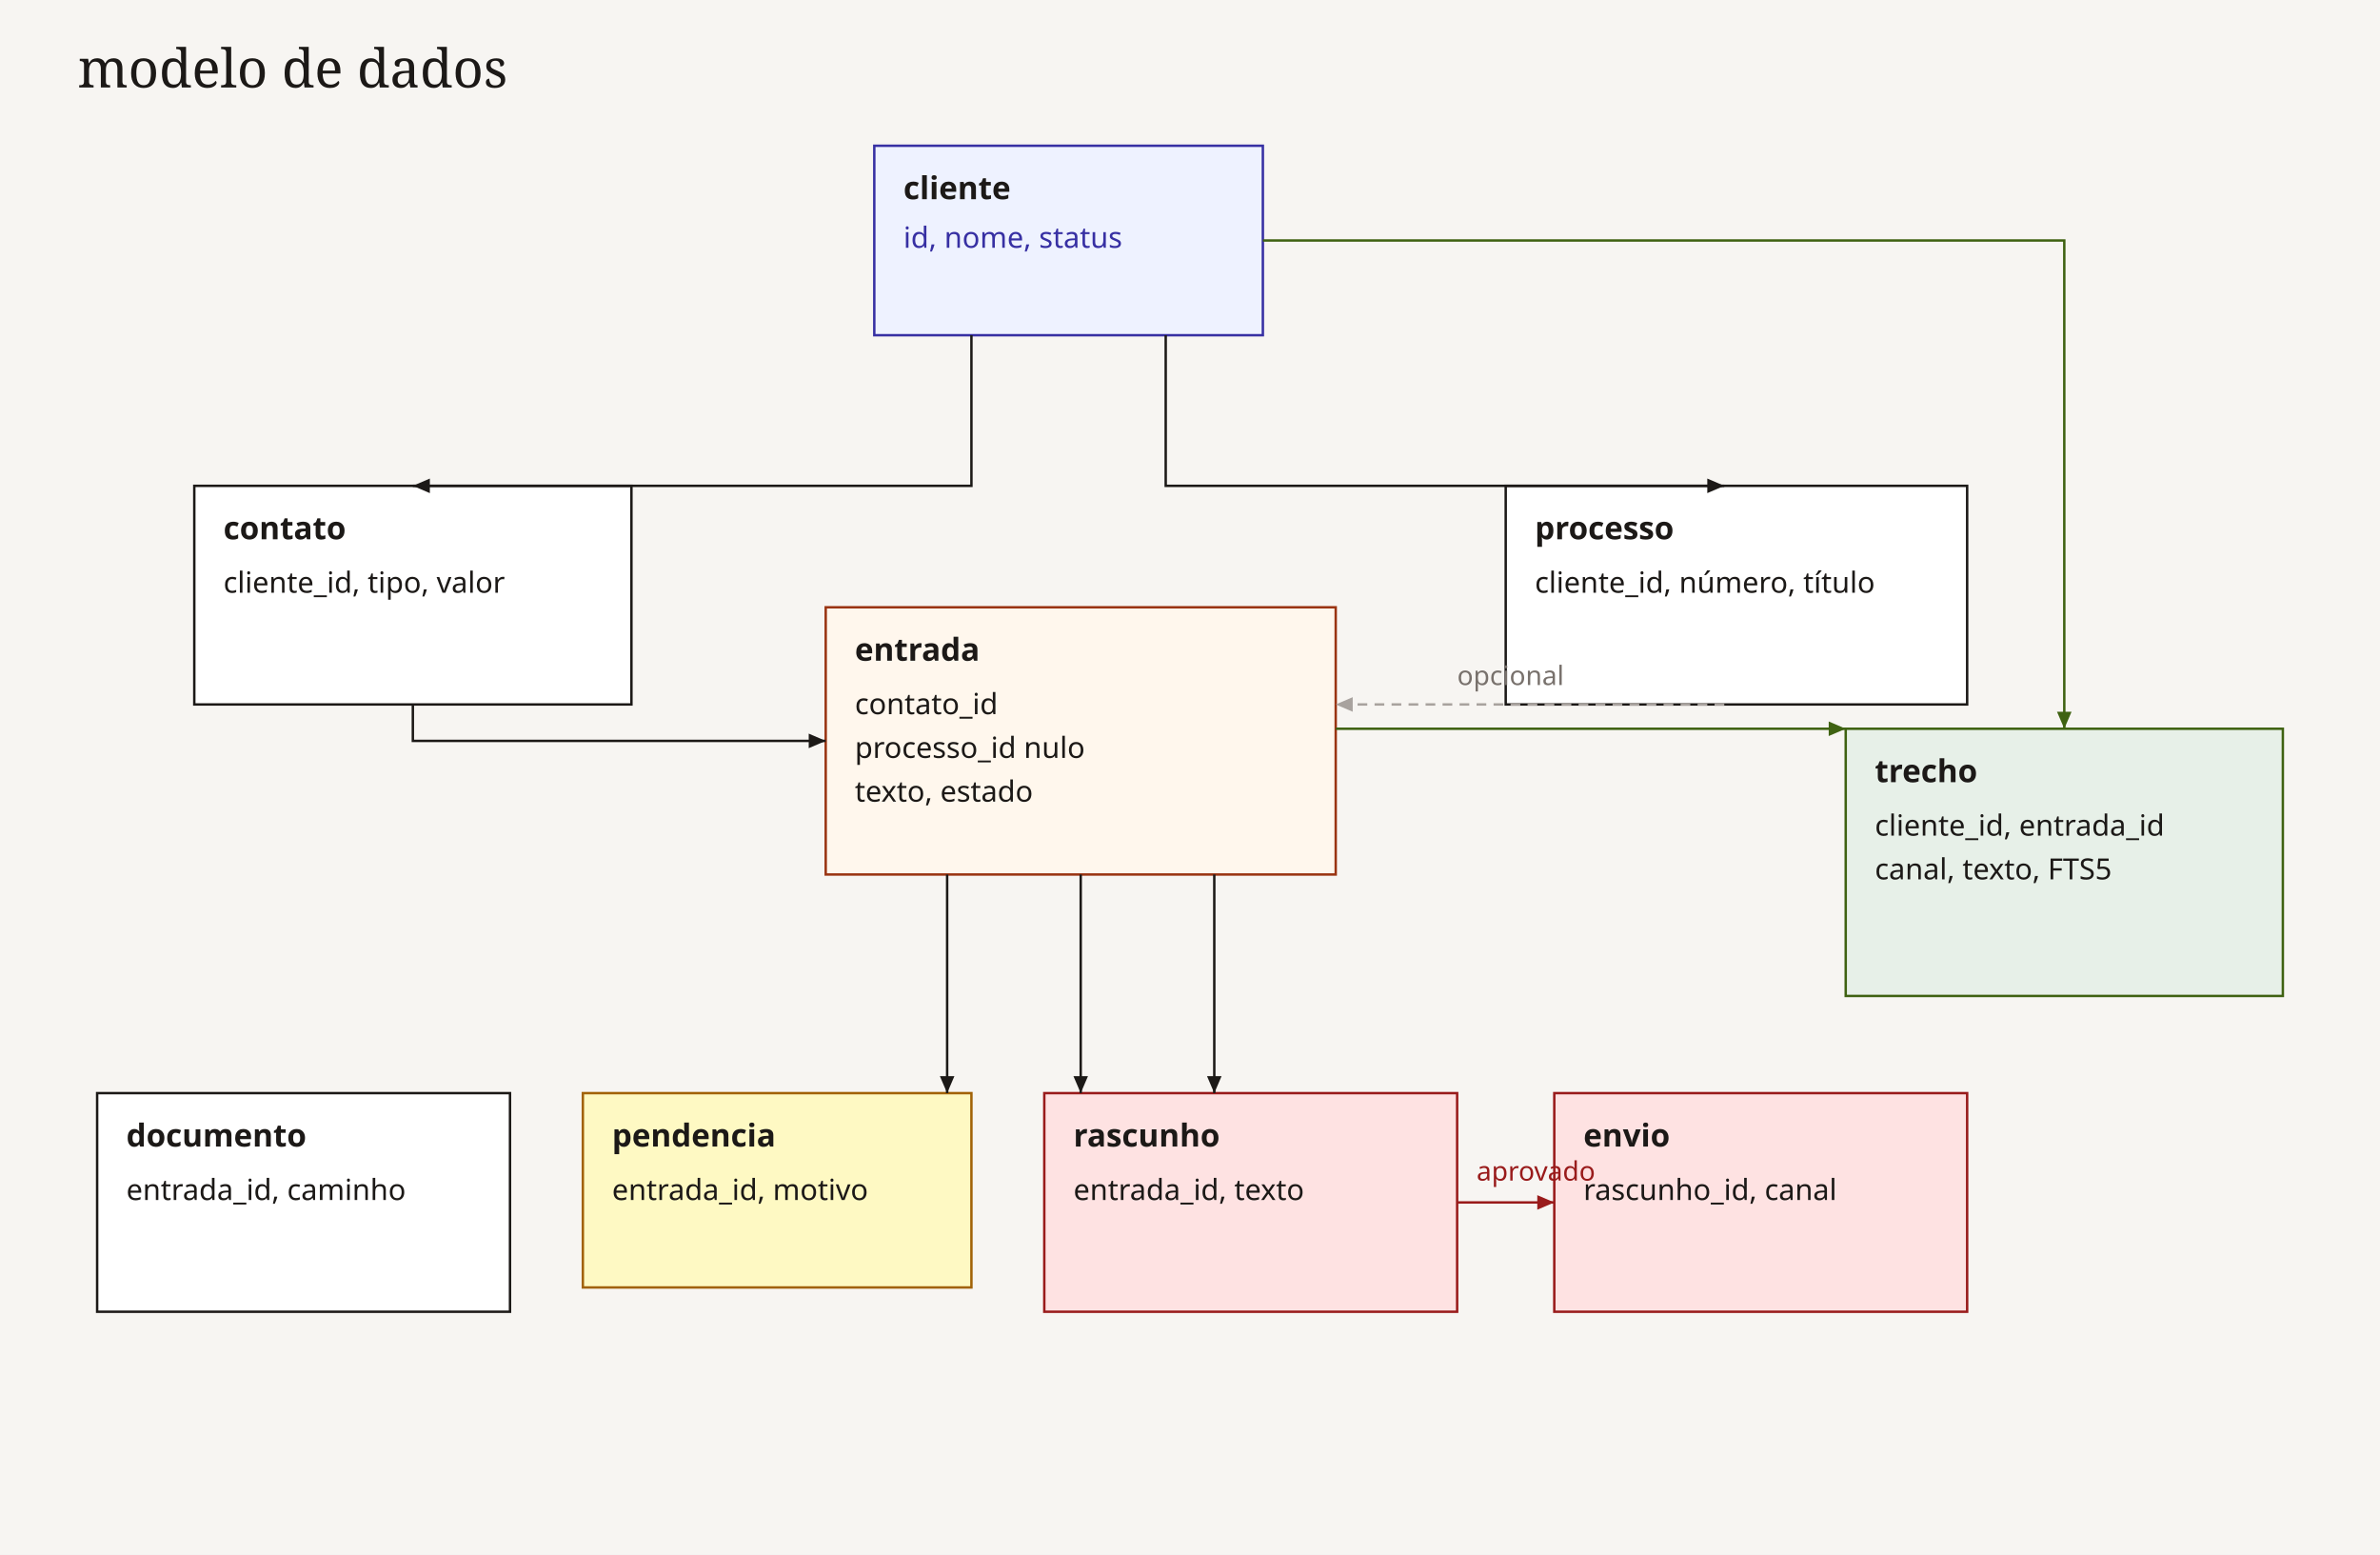
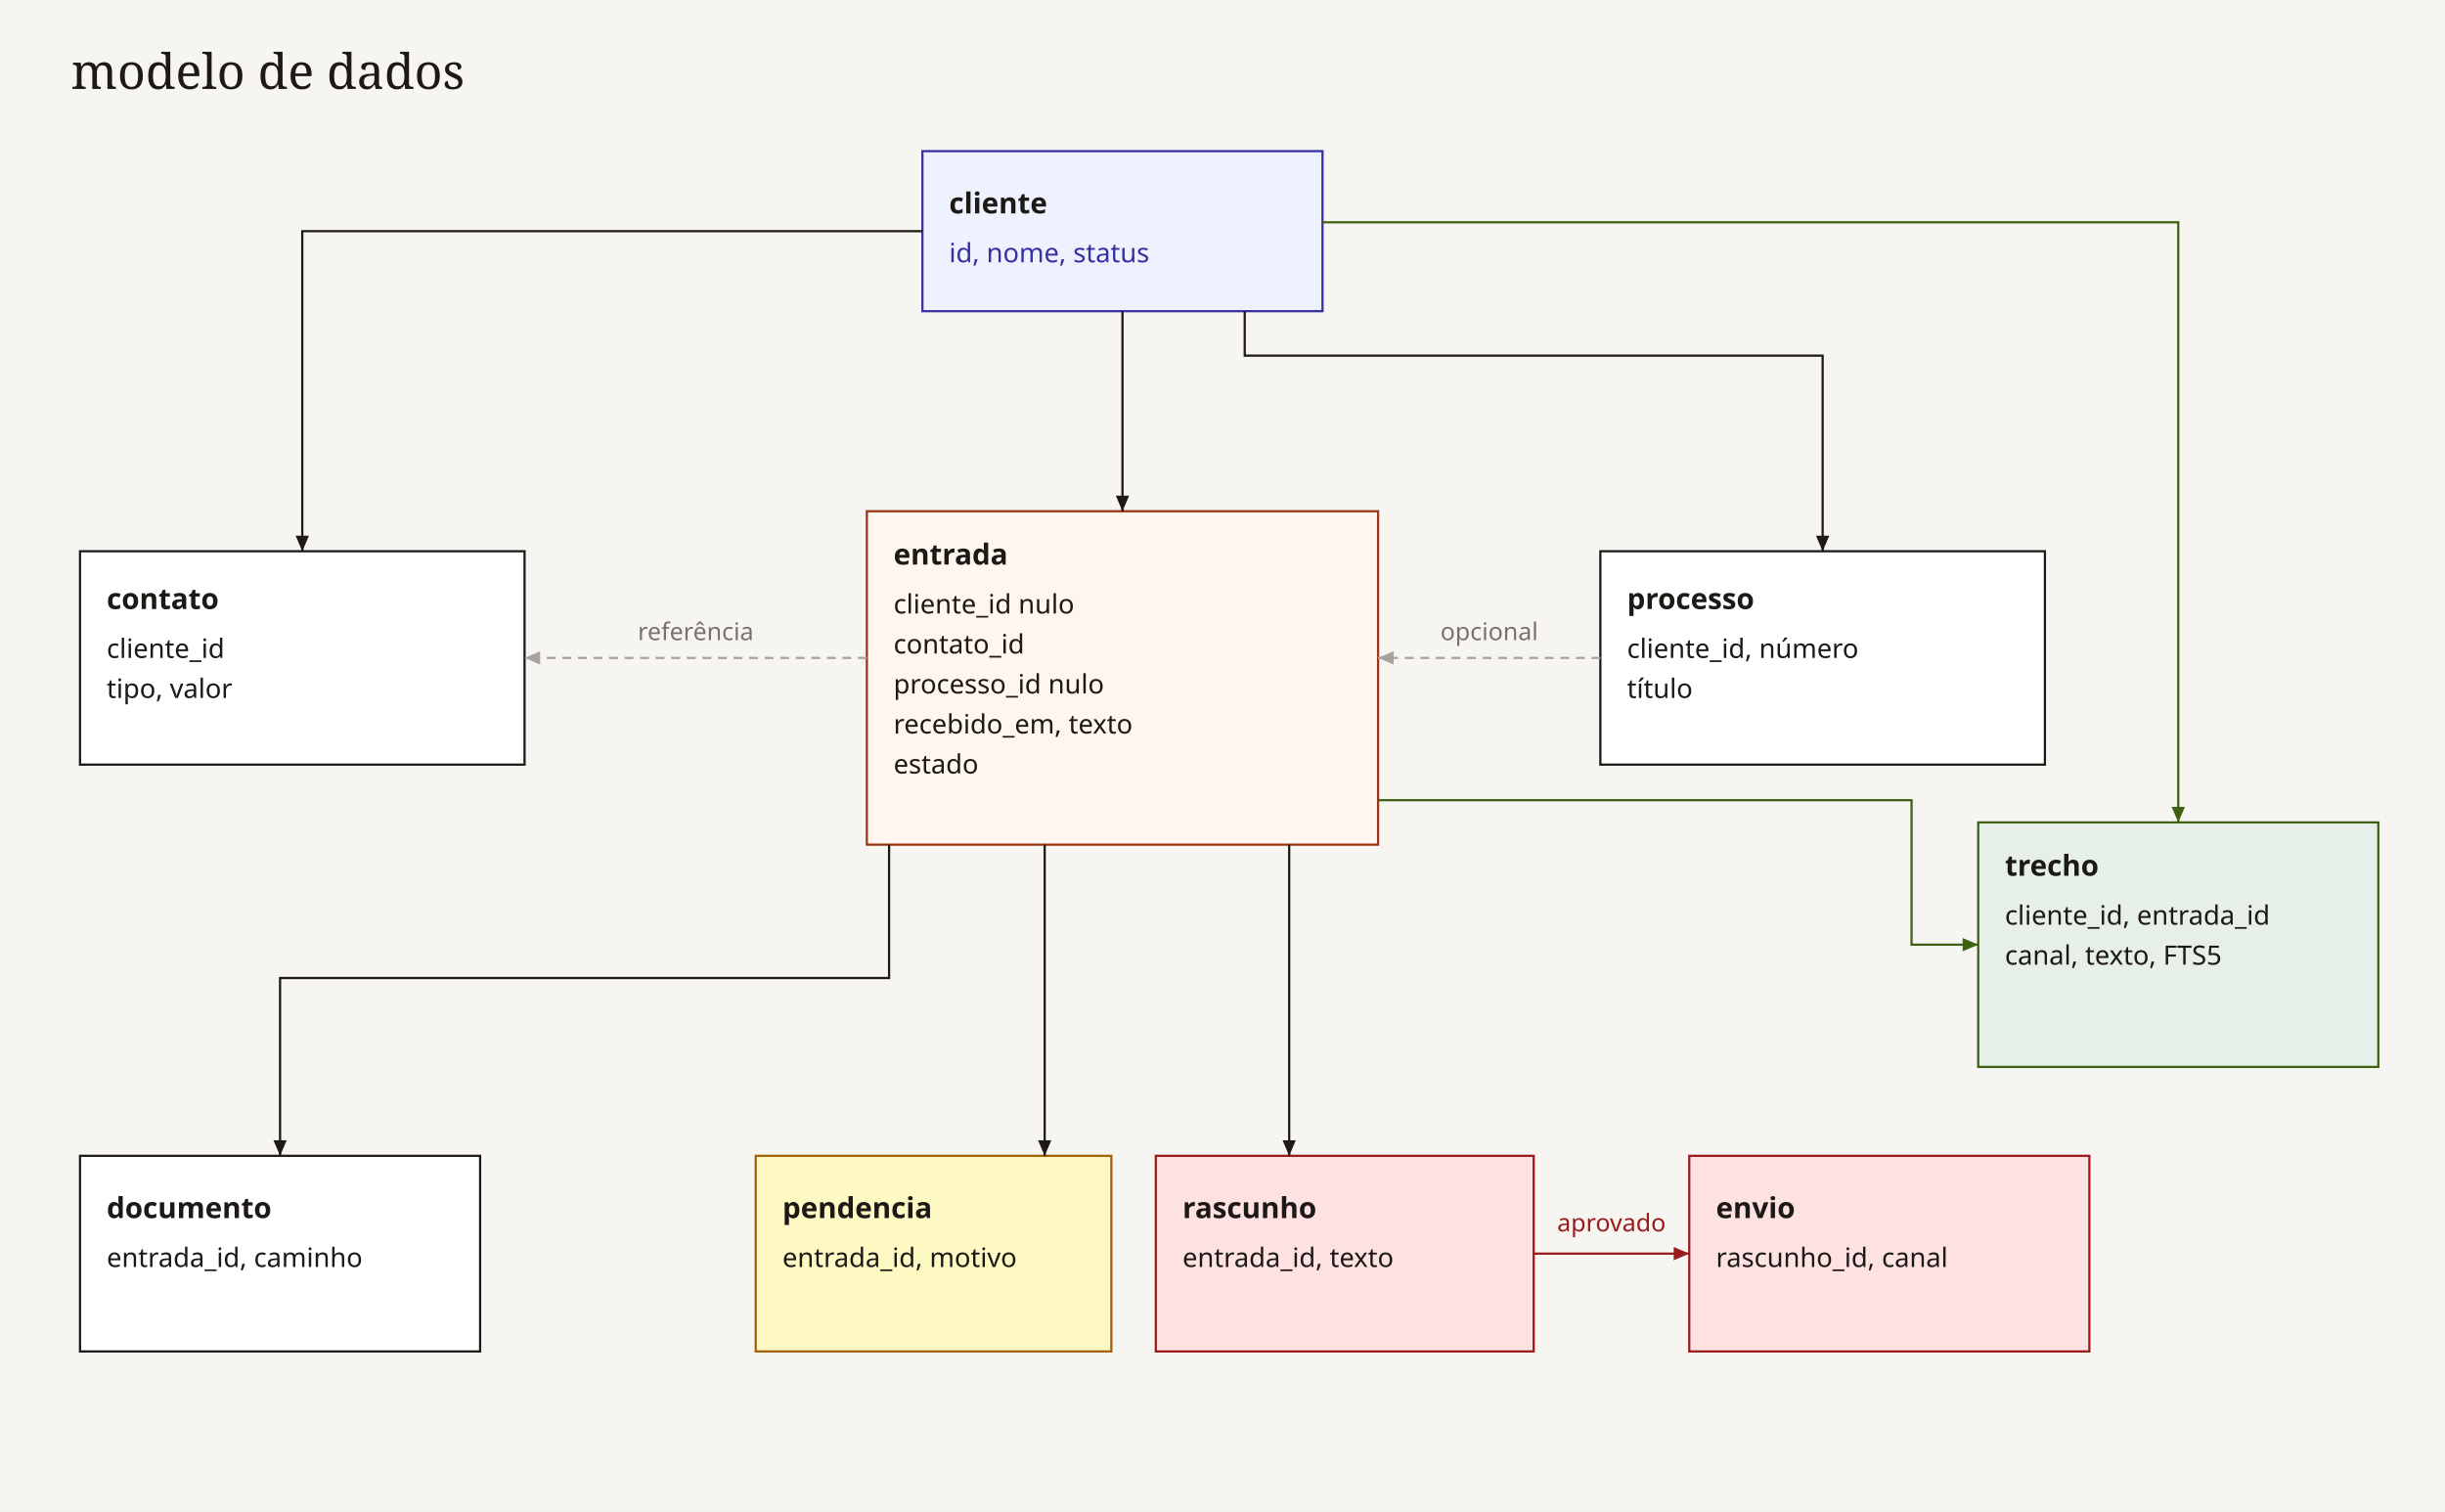
- <svg xmlns="http://www.w3.org/2000/svg" width="980" height="640" viewBox="0 0 980 640">
-   <rect width="980" height="640" fill="#f7f5f2" />
-   <text x="32" y="36" font-family="Georgia, serif" font-size="22" fill="#1c1917">modelo de dados</text>
+ <svg xmlns="http://www.w3.org/2000/svg" width="1100" height="680" viewBox="0 0 1100 680">
+   <rect width="1100" height="680" fill="#f7f5f2" />
+   <text x="32" y="40" font-family="Georgia, serif" font-size="22" fill="#1c1917">modelo de dados</text>
  <g font-family="system-ui, sans-serif" font-size="13" fill="#1c1917">
-     <rect x="360" y="60" width="160" height="78" fill="#eef2ff" stroke="#3730a3" />
-     <text x="372" y="82" font-weight="600">cliente</text>
-     <text x="372" y="102" font-size="12" fill="#3730a3">id, nome, status</text>
-     <rect x="80" y="200" width="180" height="90" fill="#fff" stroke="#1c1917" />
-     <text x="92" y="222" font-weight="600">contato</text>
-     <text x="92" y="244" font-size="12">cliente_id, tipo, valor</text>
-     <rect x="620" y="200" width="190" height="90" fill="#fff" stroke="#1c1917" />
-     <text x="632" y="222" font-weight="600">processo</text>
-     <text x="632" y="244" font-size="12">cliente_id, número, título</text>
-     <rect x="340" y="250" width="210" height="110" fill="#fff7ed" stroke="#9a3412" />
-     <text x="352" y="272" font-weight="600">entrada</text>
-     <text x="352" y="294" font-size="12">contato_id</text>
-     <text x="352" y="312" font-size="12">processo_id nulo</text>
-     <text x="352" y="330" font-size="12">texto, estado</text>
-     <rect x="40" y="450" width="170" height="90" fill="#fff" stroke="#1c1917" />
-     <text x="52" y="472" font-weight="600">documento</text>
-     <text x="52" y="494" font-size="12">entrada_id, caminho</text>
-     <rect x="240" y="450" width="160" height="80" fill="#fef9c3" stroke="#a16207" />
-     <text x="252" y="472" font-weight="600">pendencia</text>
-     <text x="252" y="494" font-size="12">entrada_id, motivo</text>
-     <rect x="430" y="450" width="170" height="90" fill="#fee2e2" stroke="#991b1b" />
-     <text x="442" y="472" font-weight="600">rascunho</text>
-     <text x="442" y="494" font-size="12">entrada_id, texto</text>
-     <rect x="640" y="450" width="170" height="90" fill="#fee2e2" stroke="#991b1b" />
-     <text x="652" y="472" font-weight="600">envio</text>
-     <text x="652" y="494" font-size="12">rascunho_id, canal</text>
-     <rect x="760" y="300" width="180" height="110" fill="#e7f0e8" stroke="#3f6212" />
-     <text x="772" y="322" font-weight="600">trecho</text>
-     <text x="772" y="344" font-size="12">cliente_id, entrada_id</text>
-     <text x="772" y="362" font-size="12">canal, texto, FTS5</text>
+     <rect x="415" y="68" width="180" height="72" fill="#eef2ff" stroke="#3730a3" />
+     <text x="427" y="96" font-weight="600">cliente</text>
+     <text x="427" y="118" font-size="12" fill="#3730a3">id, nome, status</text>
+     <rect x="36" y="248" width="200" height="96" fill="#fff" stroke="#1c1917" />
+     <text x="48" y="274" font-weight="600">contato</text>
+     <text x="48" y="296" font-size="12">cliente_id</text>
+     <text x="48" y="314" font-size="12">tipo, valor</text>
+     <rect x="390" y="230" width="230" height="150" fill="#fff7ed" stroke="#9a3412" />
+     <text x="402" y="254" font-weight="600">entrada</text>
+     <text x="402" y="276" font-size="12">cliente_id nulo</text>
+     <text x="402" y="294" font-size="12">contato_id</text>
+     <text x="402" y="312" font-size="12">processo_id nulo</text>
+     <text x="402" y="330" font-size="12">recebido_em, texto</text>
+     <text x="402" y="348" font-size="12">estado</text>
+     <rect x="720" y="248" width="200" height="96" fill="#fff" stroke="#1c1917" />
+     <text x="732" y="274" font-weight="600">processo</text>
+     <text x="732" y="296" font-size="12">cliente_id, número</text>
+     <text x="732" y="314" font-size="12">título</text>
+     <rect x="890" y="370" width="180" height="110" fill="#e7f0e8" stroke="#3f6212" />
+     <text x="902" y="394" font-weight="600">trecho</text>
+     <text x="902" y="416" font-size="12">cliente_id, entrada_id</text>
+     <text x="902" y="434" font-size="12">canal, texto, FTS5</text>
+     <rect x="36" y="520" width="180" height="88" fill="#fff" stroke="#1c1917" />
+     <text x="48" y="548" font-weight="600">documento</text>
+     <text x="48" y="570" font-size="12">entrada_id, caminho</text>
+     <rect x="340" y="520" width="160" height="88" fill="#fef9c3" stroke="#a16207" />
+     <text x="352" y="548" font-weight="600">pendencia</text>
+     <text x="352" y="570" font-size="12">entrada_id, motivo</text>
+     <rect x="520" y="520" width="170" height="88" fill="#fee2e2" stroke="#991b1b" />
+     <text x="532" y="548" font-weight="600">rascunho</text>
+     <text x="532" y="570" font-size="12">entrada_id, texto</text>
+     <rect x="760" y="520" width="180" height="88" fill="#fee2e2" stroke="#991b1b" />
+     <text x="772" y="548" font-weight="600">envio</text>
+     <text x="772" y="570" font-size="12">rascunho_id, canal</text>
  </g>
-   <path d="M400 138 V200 H170 V200" stroke="#1c1917" fill="none" marker-end="url(#a)" />
-   <path d="M480 138 V200 H710" stroke="#1c1917" fill="none" marker-end="url(#a)" />
-   <path d="M170 290 V305 H340" stroke="#1c1917" fill="none" marker-end="url(#a)" />
-   <path d="M710 290 H550" stroke="#a8a29e" stroke-dasharray="4 3" fill="none" marker-end="url(#g)" />
-   <text x="600" y="282" font-family="system-ui" font-size="11" fill="#78716c">opcional</text>
-   <path d="M390 360 V450" stroke="#1c1917" fill="none" marker-end="url(#a)" />
-   <path d="M445 360 V450" stroke="#1c1917" fill="none" marker-end="url(#a)" />
-   <path d="M500 360 V450" stroke="#1c1917" fill="none" marker-end="url(#a)" />
-   <path d="M600 495 H640" stroke="#991b1b" fill="none" marker-end="url(#r)" />
-   <text x="608" y="486" font-family="system-ui" font-size="11" fill="#991b1b">aprovado</text>
-   <path d="M550 300 H760" stroke="#3f6212" fill="none" marker-end="url(#v)" />
-   <path d="M520 99 H850 V300" stroke="#3f6212" fill="none" marker-end="url(#v)" />
+   <path d="M505 140 V230" stroke="#1c1917" fill="none" marker-end="url(#a)" />
+   <path d="M415 104 H136 V248" stroke="#1c1917" fill="none" marker-end="url(#a)" />
+   <path d="M560 140 V160 H820 V248" stroke="#1c1917" fill="none" marker-end="url(#a)" />
+   <path d="M390 296 H236" stroke="#a8a29e" stroke-dasharray="4 3" fill="none" marker-end="url(#g)" />
+   <text x="313" y="288" text-anchor="middle" font-family="system-ui, sans-serif" font-size="11" fill="#78716c">referência</text>
+   <path d="M720 296 H620" stroke="#a8a29e" stroke-dasharray="4 3" fill="none" marker-end="url(#g)" />
+   <text x="670" y="288" text-anchor="middle" font-family="system-ui, sans-serif" font-size="11" fill="#78716c">opcional</text>
+   <path d="M400 380 V440 H126 V520" stroke="#1c1917" fill="none" marker-end="url(#a)" />
+   <path d="M470 380 V520" stroke="#1c1917" fill="none" marker-end="url(#a)" />
+   <path d="M580 380 V520" stroke="#1c1917" fill="none" marker-end="url(#a)" />
+   <path d="M690 564 H760" stroke="#991b1b" fill="none" marker-end="url(#r)" />
+   <text x="725" y="554" text-anchor="middle" font-family="system-ui, sans-serif" font-size="11" fill="#991b1b">aprovado</text>
+   <path d="M595 100 H980 V370" stroke="#3f6212" fill="none" marker-end="url(#v)" />
+   <path d="M620 360 H860 V425 H890" stroke="#3f6212" fill="none" marker-end="url(#v)" />
  <defs>
    <marker id="a" markerWidth="8" markerHeight="8" refX="7" refY="3" orient="auto">
      <path d="M0,0 L7,3 L0,6" fill="#1c1917" />
    </marker>
    <marker id="g" markerWidth="8" markerHeight="8" refX="7" refY="3" orient="auto">
      <path d="M0,0 L7,3 L0,6" fill="#a8a29e" />
    </marker>
    <marker id="r" markerWidth="8" markerHeight="8" refX="7" refY="3" orient="auto">
      <path d="M0,0 L7,3 L0,6" fill="#991b1b" />
    </marker>
    <marker id="v" markerWidth="8" markerHeight="8" refX="7" refY="3" orient="auto">
      <path d="M0,0 L7,3 L0,6" fill="#3f6212" />
    </marker>
  </defs>
</svg>
